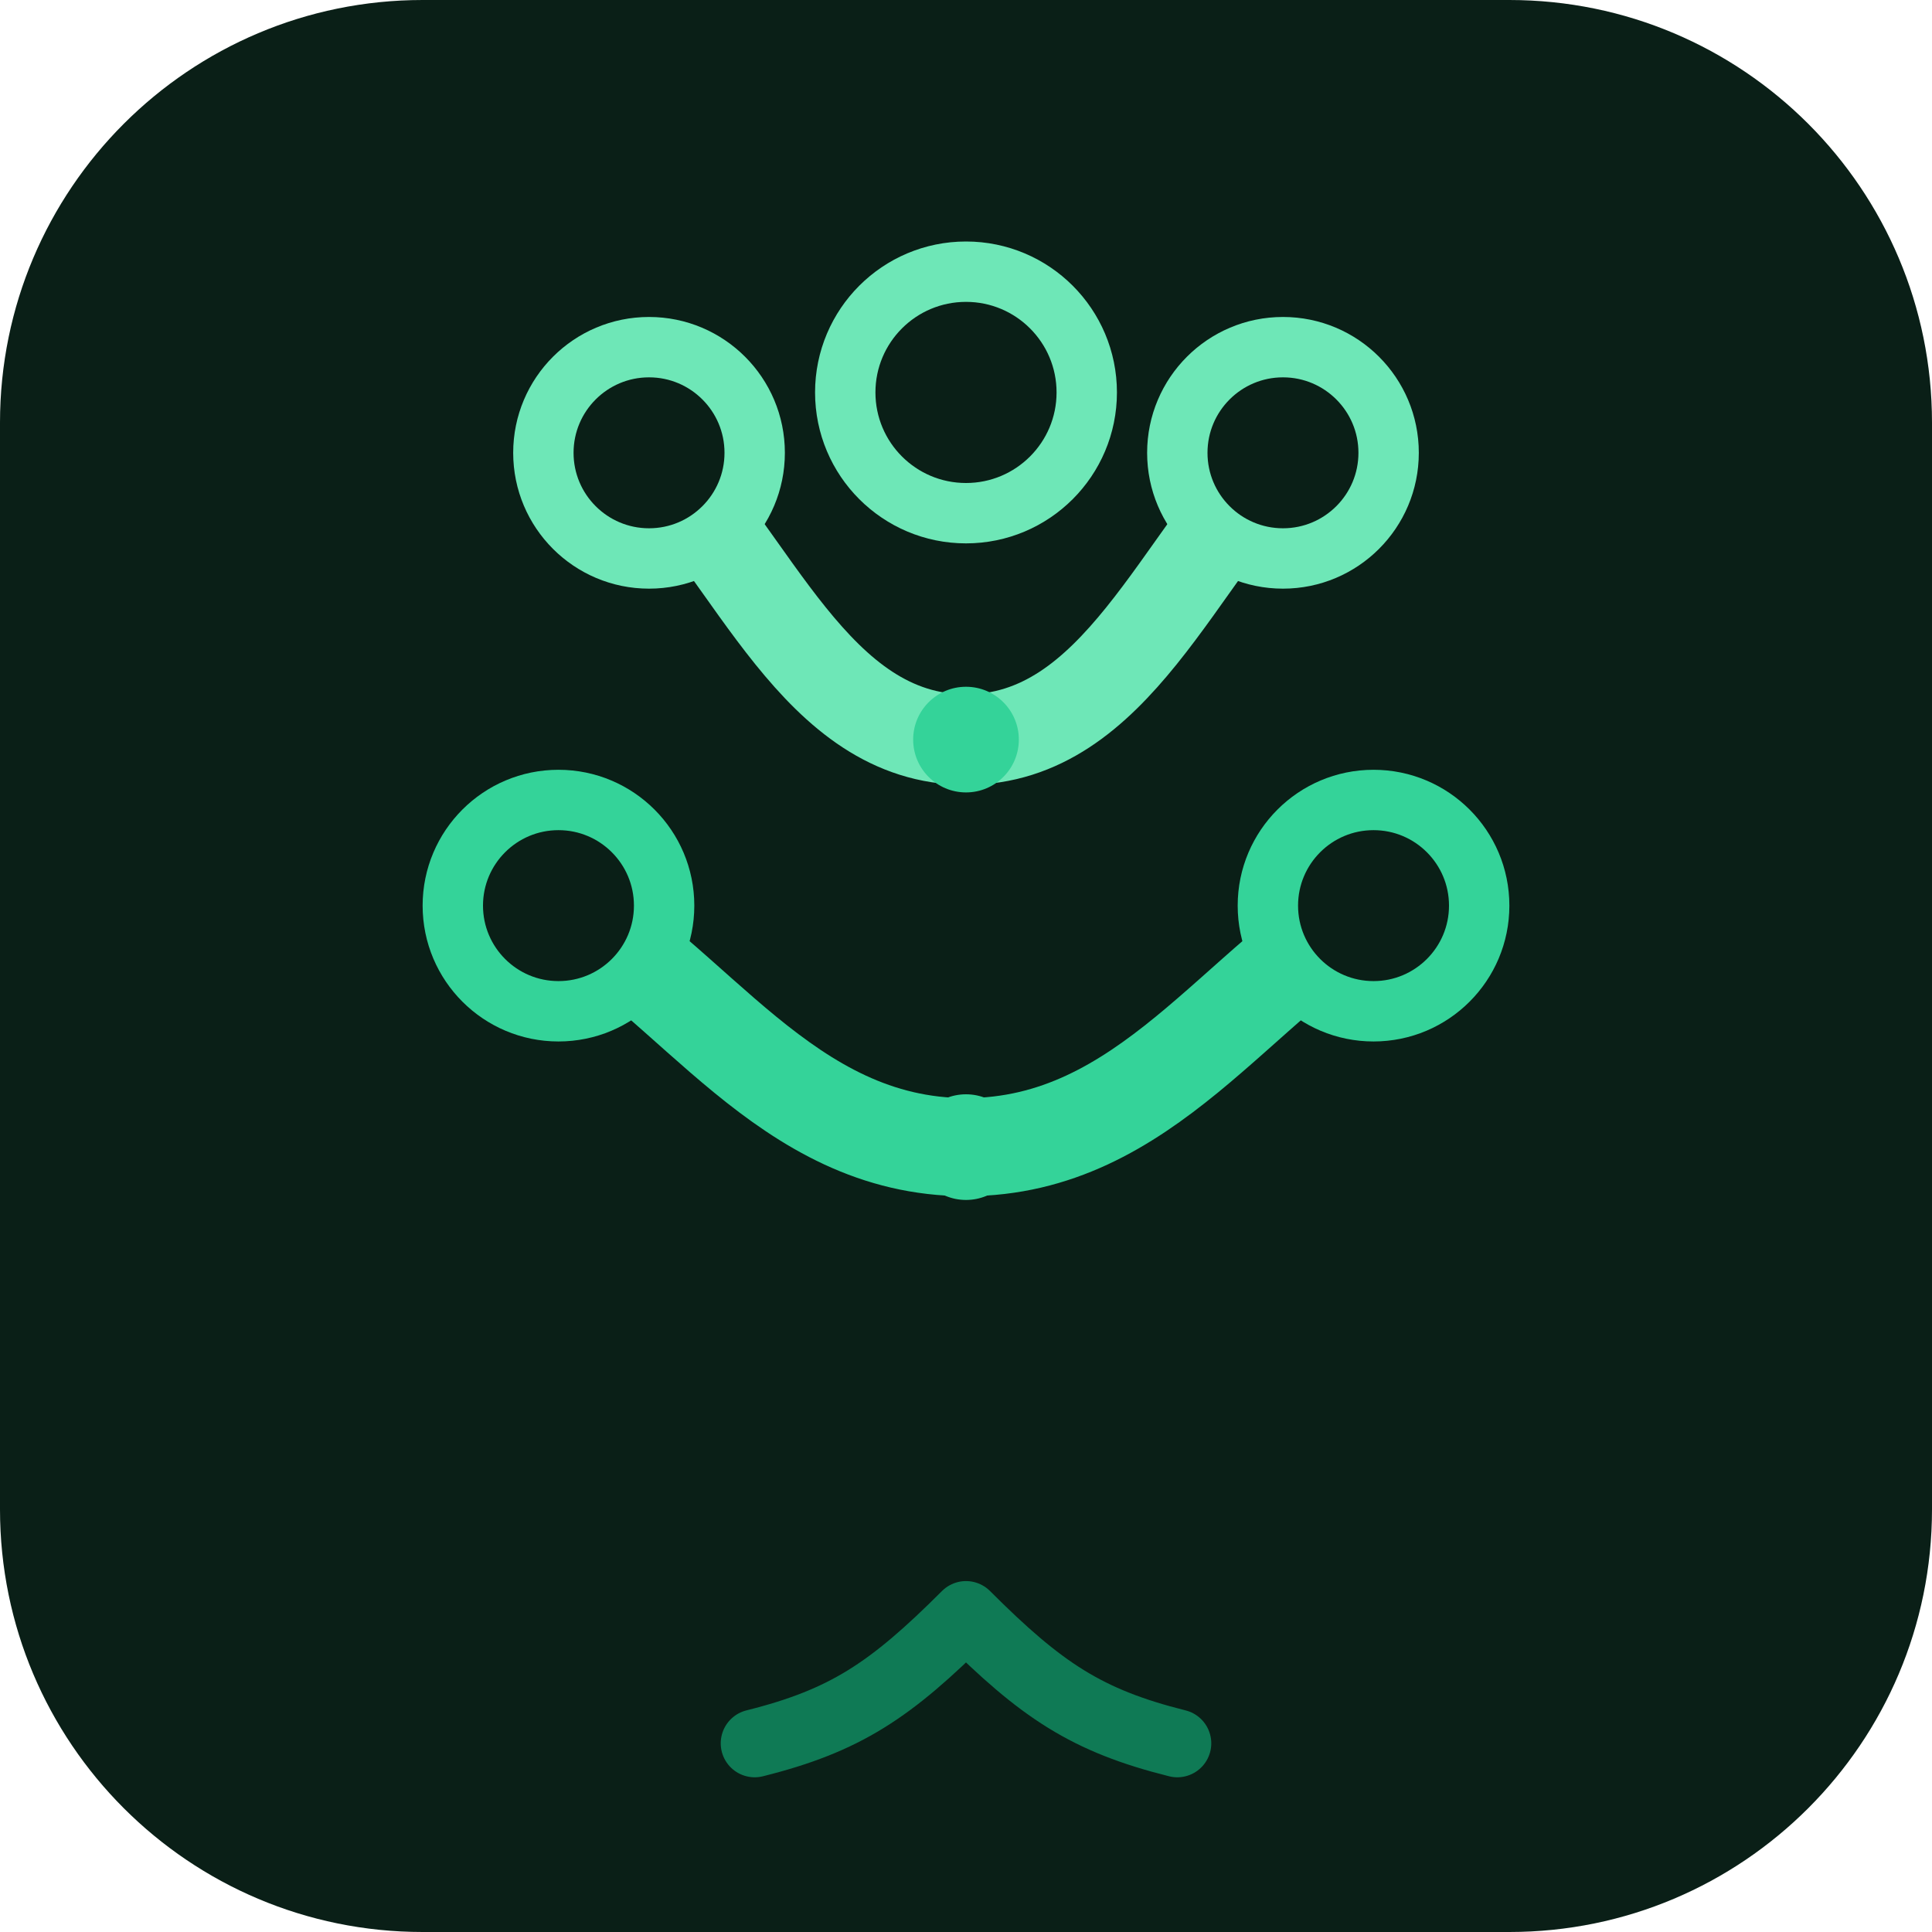
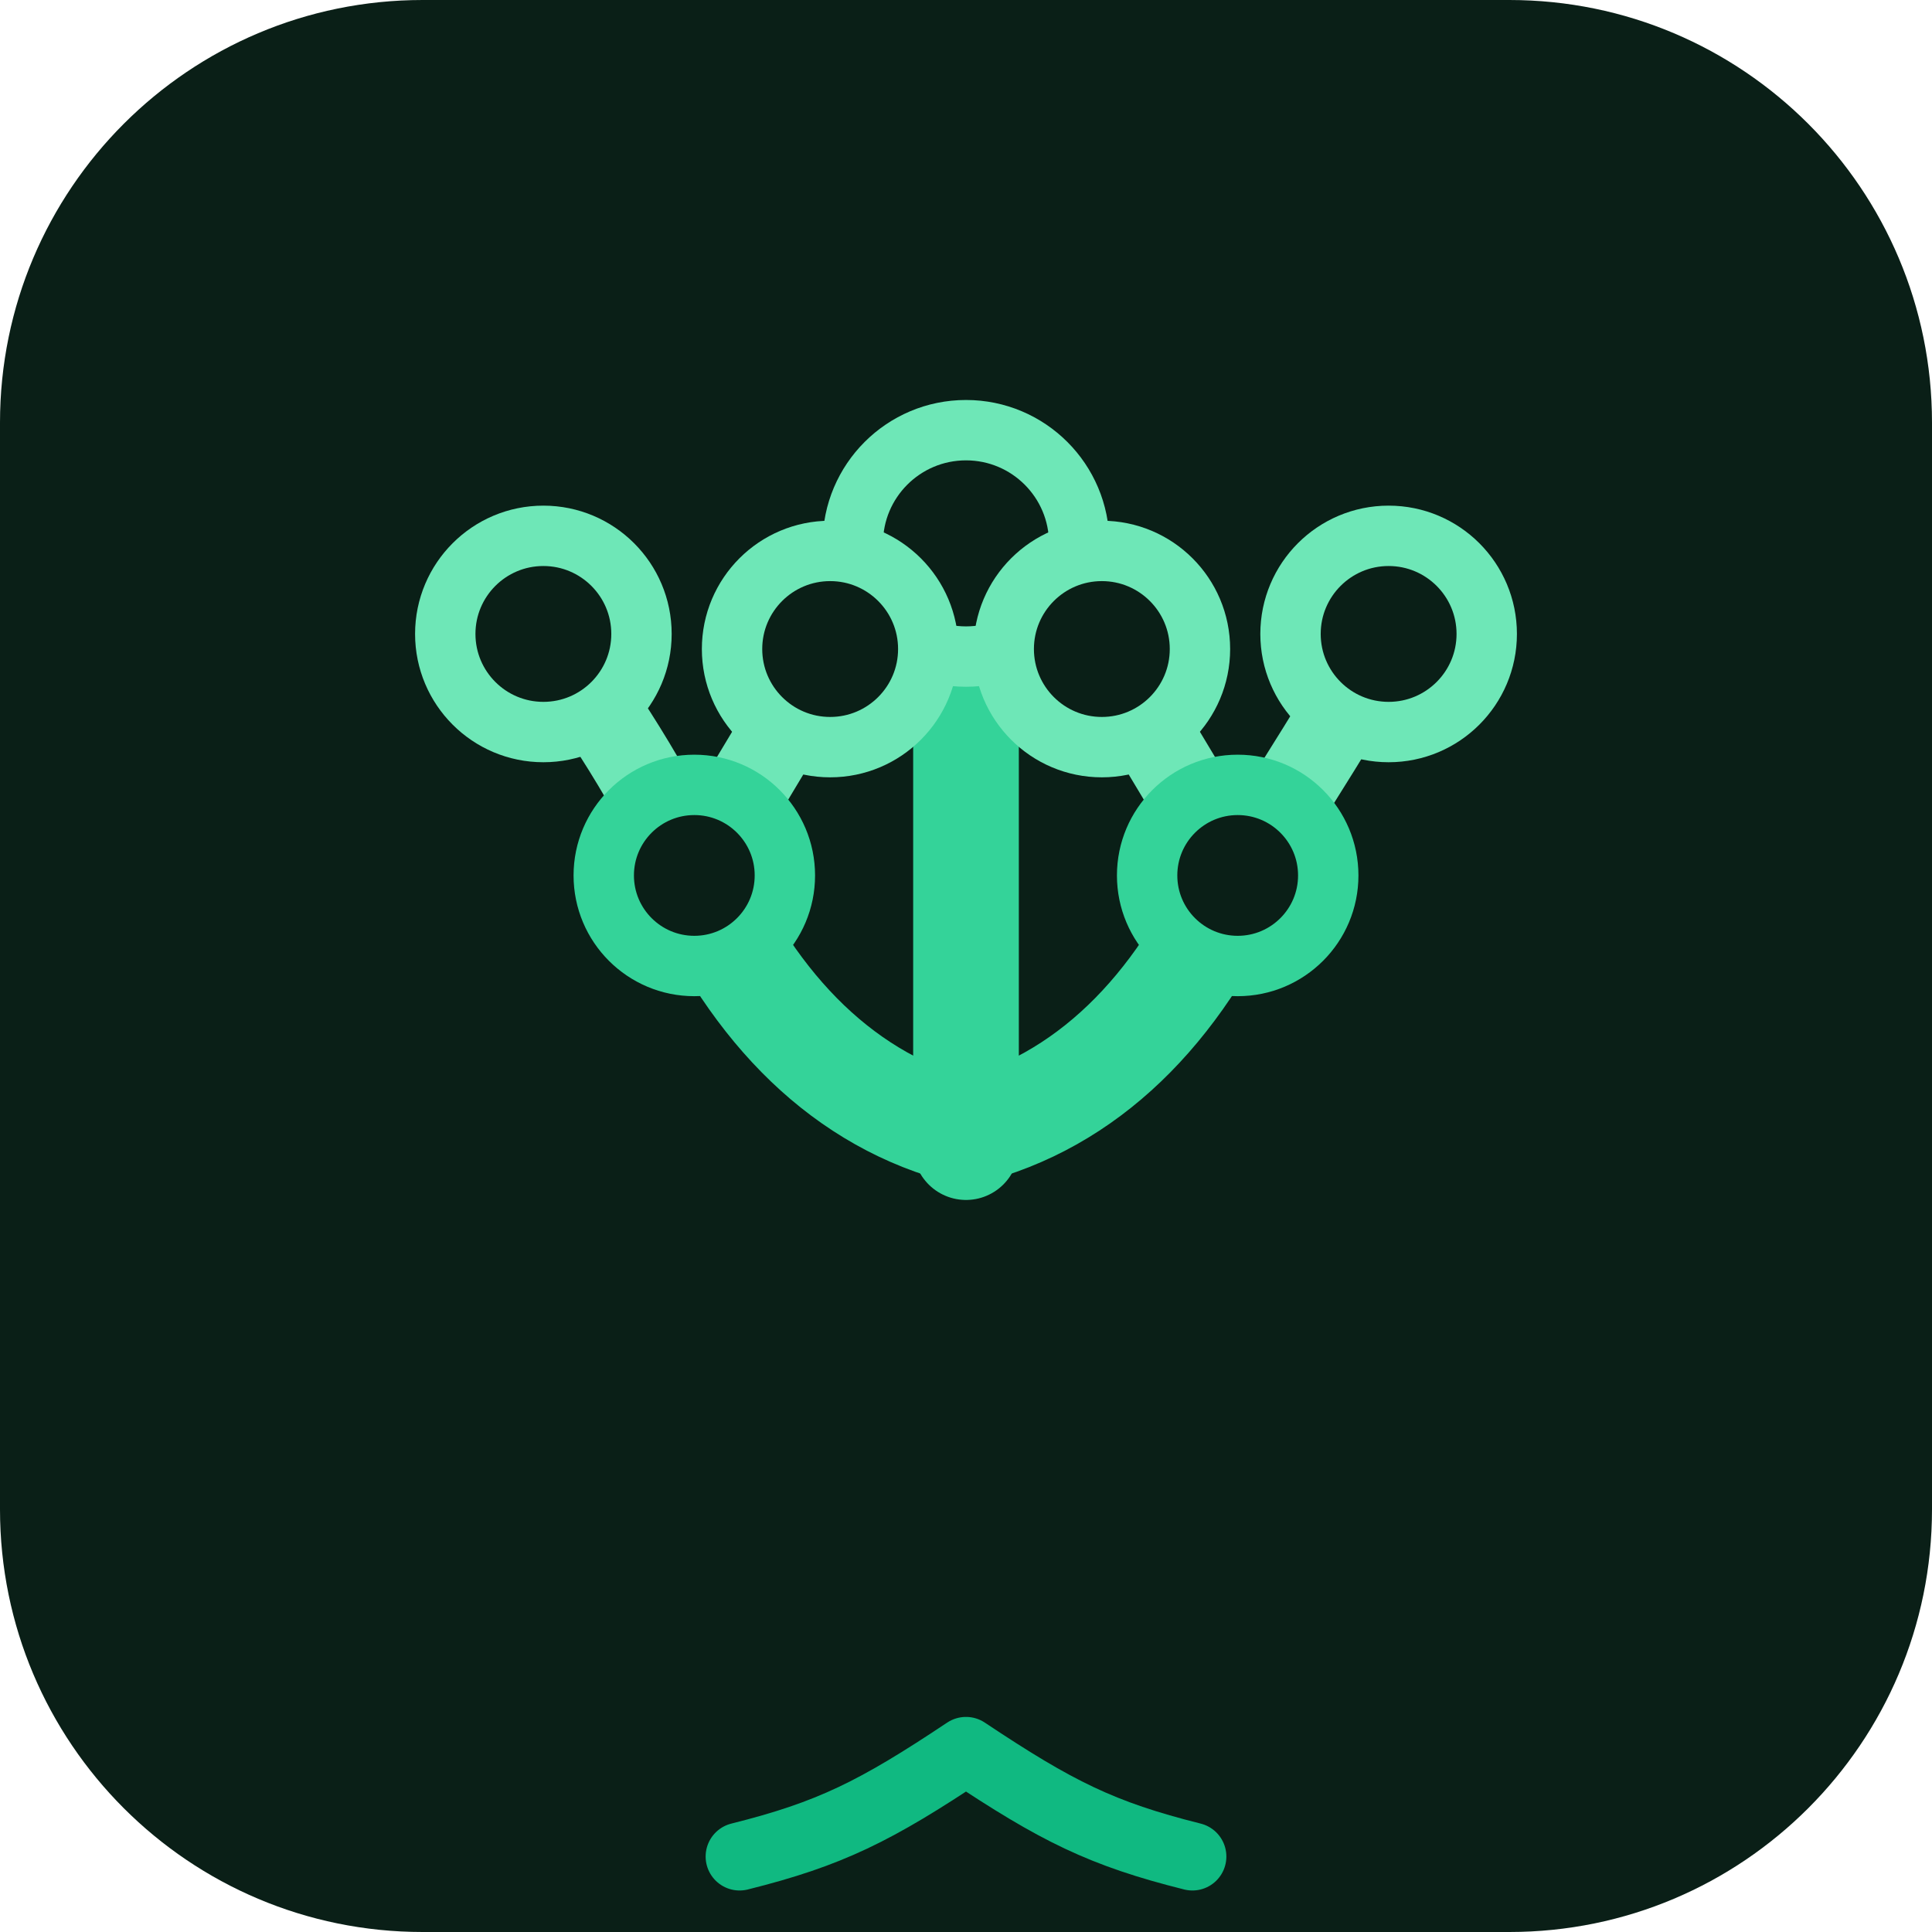
<svg xmlns="http://www.w3.org/2000/svg" viewBox="0 0 256 256">
  <defs>
    <linearGradient id="trunk" x1="0" y1="1" x2="0" y2="0">
-       <stop offset="0" stop-color="#0f7a55" />
+       <stop offset="0" stop-color="#10b981" />
      <stop offset="1" stop-color="#34d399" />
    </linearGradient>
  </defs>
  <rect width="256" height="256" rx="56" fill="#0a1f17" />
  <g fill="none" stroke-linecap="round" stroke-linejoin="round">
-     <path d="M128 214 C118 224 112 228 100 231 M128 214 C138 224 144 228 156 231" stroke="#0f7a55" stroke-width="9" />
-     <path d="M128 216 V52" stroke="url(#trunk)" stroke-width="18" />
-     <path d="M128 152 C104 152 92 130 74 120" stroke="#34d399" stroke-width="13" />
-     <path d="M128 152 C152 152 164 130 182 120" stroke="#34d399" stroke-width="13" />
-     <path d="M128 98 C108 98 100 74 86 60" stroke="#6ee7b7" stroke-width="12" />
-     <path d="M128 98 C148 98 156 74 170 60" stroke="#6ee7b7" stroke-width="12" />
+     <path d="M128 232 C116 240 110 243 98 246 M128 232 C140 240 146 243 158 246" stroke="#10b981" stroke-width="9" />
+     <path d="M128 236 V150" stroke="url(#trunk)" stroke-width="20" />
+     <path d="M128 152 V74" stroke="#34d399" stroke-width="14" />
+     <path d="M128 150 C112 146 100 134 92 116" stroke="#34d399" stroke-width="14" />
+     <path d="M128 150 C144 146 156 134 164 116" stroke="#34d399" stroke-width="14" />
+     <path d="M92 116 C86 104 80 94 72 84" stroke="#6ee7b7" stroke-width="11" />
+     <path d="M92 116 C98 106 104 96 110 86" stroke="#6ee7b7" stroke-width="11" />
+     <path d="M164 116 C158 106 152 96 146 86" stroke="#6ee7b7" stroke-width="11" />
+     <path d="M164 116 C172 104 178 94 184 84" stroke="#6ee7b7" stroke-width="11" />
  </g>
  <g fill="#0a1f17">
-     <circle cx="128" cy="52" r="16" stroke="#6ee7b7" stroke-width="8" />
-     <circle cx="86" cy="60" r="14" stroke="#6ee7b7" stroke-width="8" />
-     <circle cx="170" cy="60" r="14" stroke="#6ee7b7" stroke-width="8" />
-     <circle cx="74" cy="120" r="14" stroke="#34d399" stroke-width="8" />
-     <circle cx="182" cy="120" r="14" stroke="#34d399" stroke-width="8" />
+     <circle cx="128" cy="72" r="15" stroke="#6ee7b7" stroke-width="8" />
+     <circle cx="72" cy="84" r="13" stroke="#6ee7b7" stroke-width="8" />
+     <circle cx="110" cy="86" r="13" stroke="#6ee7b7" stroke-width="8" />
+     <circle cx="146" cy="86" r="13" stroke="#6ee7b7" stroke-width="8" />
+     <circle cx="184" cy="84" r="13" stroke="#6ee7b7" stroke-width="8" />
+     <circle cx="92" cy="116" r="12" stroke="#34d399" stroke-width="8" />
+     <circle cx="164" cy="116" r="12" stroke="#34d399" stroke-width="8" />
  </g>
-   <g fill="#34d399">
-     <circle cx="128" cy="152" r="7" />
-     <circle cx="128" cy="98" r="7" />
-   </g>
+   <circle cx="128" cy="150" r="8" fill="#34d399" />
</svg>
